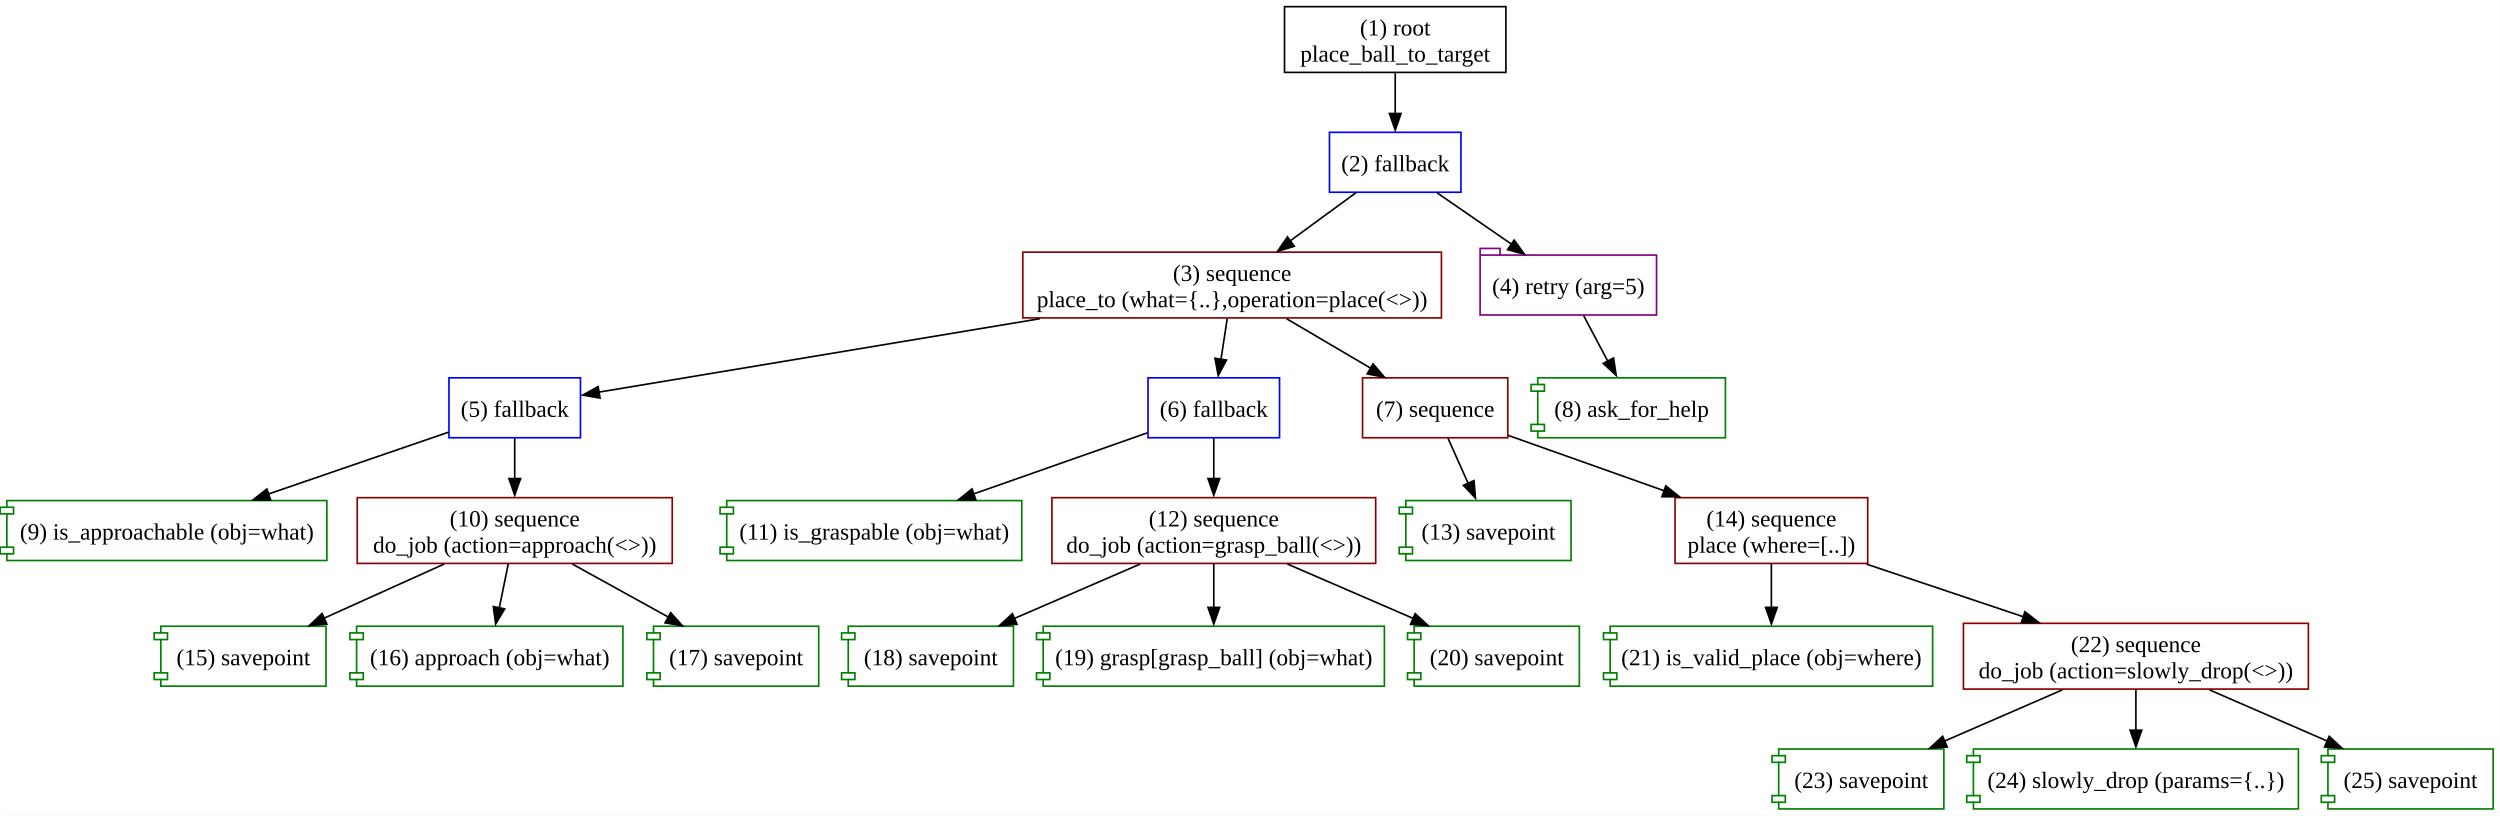
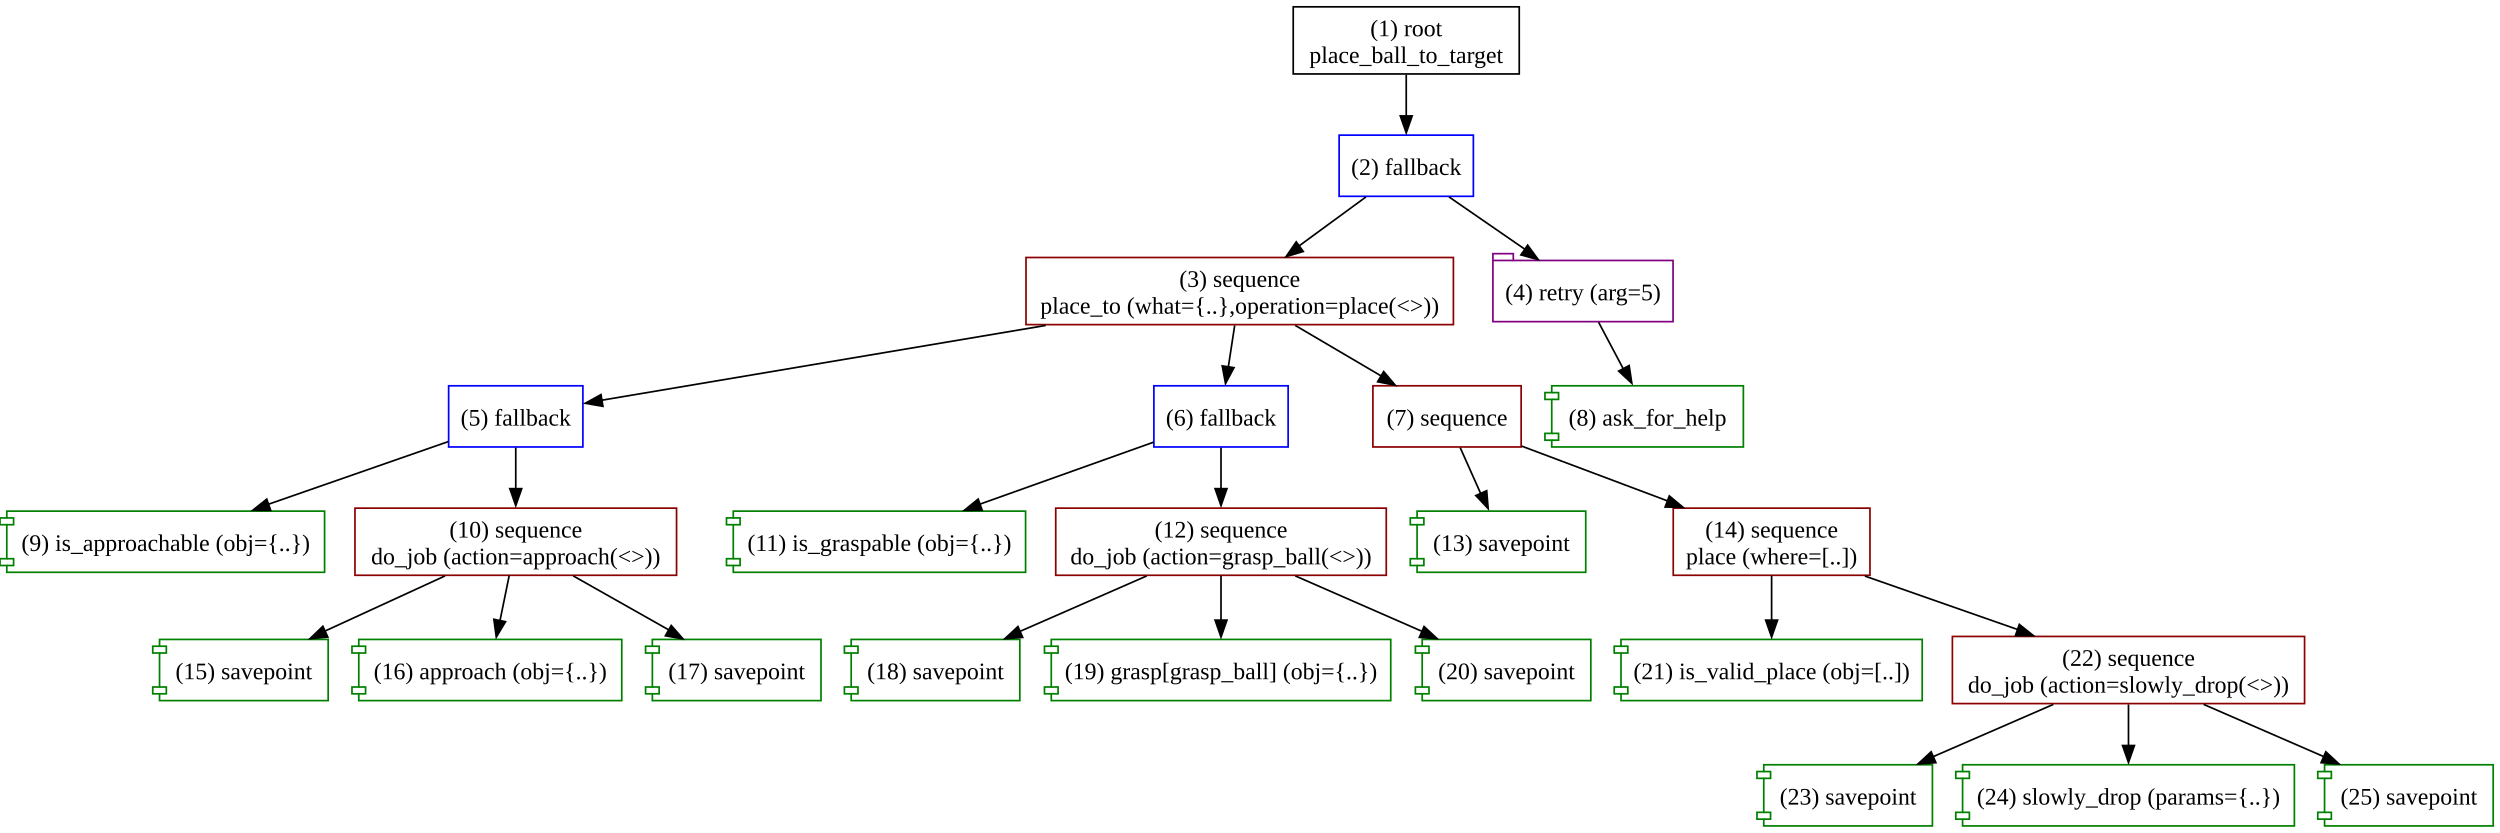
- <svg xmlns="http://www.w3.org/2000/svg" width="1502pt" height="490pt" viewBox="0.00 0.00 1501.75 490.00">
+ <svg xmlns="http://www.w3.org/2000/svg" width="1471pt" height="490pt" viewBox="0.00 0.00 1471.12 490.00">
  <g id="graph0" class="graph" transform="scale(1 1) rotate(0) translate(4 486)">
-     <polygon fill="white" stroke="none" points="-4,4 -4,-486 1497.75,-486 1497.75,4 -4,4" />
+     <polygon fill="white" stroke="none" points="-4,4 -4,-486 1467.12,-486 1467.12,4 -4,4" />
    <g id="node1" class="node">
-       <polygon fill="none" stroke="black" points="900.62,-482 767.62,-482 767.62,-442.5 900.62,-442.5 900.62,-482" />
-       <text text-anchor="middle" x="834.12" y="-464.7" font-family="Times New Roman,serif" font-size="14.00">(1) root</text>
-       <text text-anchor="middle" x="834.12" y="-448.95" font-family="Times New Roman,serif" font-size="14.00">place_ball_to_target </text>
+       <polygon fill="none" stroke="black" points="890,-482 757,-482 757,-442.5 890,-442.5 890,-482" />
+       <text text-anchor="middle" x="823.5" y="-464.7" font-family="Times New Roman,serif" font-size="14.00">(1) root</text>
+       <text text-anchor="middle" x="823.5" y="-448.95" font-family="Times New Roman,serif" font-size="14.00">place_ball_to_target </text>
    </g>
    <g id="node2" class="node">
-       <polygon fill="none" stroke="blue" points="873.62,-406.5 794.62,-406.5 794.62,-370.5 873.62,-370.5 873.62,-406.5" />
-       <text text-anchor="middle" x="834.12" y="-383.07" font-family="Times New Roman,serif" font-size="14.00">(2) fallback</text>
+       <polygon fill="none" stroke="blue" points="863,-406.5 784,-406.5 784,-370.5 863,-370.5 863,-406.5" />
+       <text text-anchor="middle" x="823.5" y="-383.07" font-family="Times New Roman,serif" font-size="14.00">(2) fallback</text>
    </g>
    <g id="edge1" class="edge">
-       <path fill="none" stroke="black" d="M834.12,-442.02C834.12,-434.57 834.12,-425.9 834.12,-417.76" />
-       <polygon fill="black" stroke="black" points="837.63,-417.82 834.12,-407.82 830.63,-417.82 837.63,-417.82" />
+       <path fill="none" stroke="black" d="M823.5,-442.02C823.5,-434.57 823.5,-425.9 823.5,-417.76" />
+       <polygon fill="black" stroke="black" points="827,-417.82 823.5,-407.82 820,-417.82 827,-417.82" />
    </g>
    <g id="node3" class="node">
-       <polygon fill="none" stroke="darkred" points="861.88,-334.5 610.38,-334.5 610.38,-295 861.88,-295 861.88,-334.5" />
-       <text text-anchor="middle" x="736.12" y="-317.2" font-family="Times New Roman,serif" font-size="14.00">(3) sequence</text>
-       <text text-anchor="middle" x="736.12" y="-301.45" font-family="Times New Roman,serif" font-size="14.00">place_to (what={..},operation=place(&lt;&gt;))</text>
+       <polygon fill="none" stroke="darkred" points="851.25,-334.5 599.75,-334.5 599.75,-295 851.25,-295 851.25,-334.5" />
+       <text text-anchor="middle" x="725.5" y="-317.2" font-family="Times New Roman,serif" font-size="14.00">(3) sequence</text>
+       <text text-anchor="middle" x="725.5" y="-301.45" font-family="Times New Roman,serif" font-size="14.00">place_to (what={..},operation=place(&lt;&gt;))</text>
    </g>
    <g id="edge2" class="edge">
-       <path fill="none" stroke="black" d="M810.4,-370.13C798.62,-361.5 784.15,-350.91 771.12,-341.37" />
-       <polygon fill="black" stroke="black" points="773.52,-338.06 763.39,-334.98 769.39,-343.71 773.52,-338.06" />
+       <path fill="none" stroke="black" d="M799.78,-370.13C787.99,-361.5 773.53,-350.91 760.5,-341.37" />
+       <polygon fill="black" stroke="black" points="762.9,-338.06 752.76,-334.98 758.76,-343.71 762.9,-338.06" />
    </g>
    <g id="node4" class="node">
-       <polygon fill="none" stroke="purple" points="991.12,-332.75 897.12,-332.75 897.12,-336.75 885.12,-336.75 885.12,-296.75 991.12,-296.75 991.12,-332.75" />
-       <polyline fill="none" stroke="purple" points="885.12,-332.75 897.12,-332.75" />
-       <text text-anchor="middle" x="938.12" y="-309.32" font-family="Times New Roman,serif" font-size="14.00">(4) retry (arg=5)</text>
+       <polygon fill="none" stroke="purple" points="980.5,-332.75 886.5,-332.75 886.5,-336.75 874.5,-336.75 874.5,-296.75 980.5,-296.75 980.5,-332.75" />
+       <polyline fill="none" stroke="purple" points="874.5,-332.75 886.5,-332.75" />
+       <text text-anchor="middle" x="927.5" y="-309.32" font-family="Times New Roman,serif" font-size="14.00">(4) retry (arg=5)</text>
    </g>
    <g id="edge3" class="edge">
-       <path fill="none" stroke="black" d="M859.3,-370.13C872.74,-360.86 889.48,-349.31 904.06,-339.25" />
-       <polygon fill="black" stroke="black" points="905.58,-341.77 911.82,-333.21 901.6,-336.01 905.58,-341.77" />
+       <path fill="none" stroke="black" d="M848.68,-370.13C862.12,-360.86 878.85,-349.31 893.44,-339.25" />
+       <polygon fill="black" stroke="black" points="894.95,-341.77 901.2,-333.21 890.98,-336.01 894.95,-341.77" />
    </g>
    <g id="node5" class="node">
-       <polygon fill="none" stroke="blue" points="344.62,-259 265.62,-259 265.62,-223 344.62,-223 344.62,-259" />
-       <text text-anchor="middle" x="305.12" y="-235.57" font-family="Times New Roman,serif" font-size="14.00">(5) fallback</text>
+       <polygon fill="none" stroke="blue" points="339,-259 260,-259 260,-223 339,-223 339,-259" />
+       <text text-anchor="middle" x="299.5" y="-235.57" font-family="Times New Roman,serif" font-size="14.00">(5) fallback</text>
    </g>
    <g id="edge4" class="edge">
-       <path fill="none" stroke="black" d="M620.62,-294.52C534.24,-280.14 420.3,-261.17 355.65,-250.41" />
-       <polygon fill="black" stroke="black" points="356.38,-246.82 345.94,-248.63 355.23,-253.72 356.38,-246.82" />
+       <path fill="none" stroke="black" d="M611.34,-294.52C526.19,-280.18 413.95,-261.28 349.96,-250.5" />
+       <polygon fill="black" stroke="black" points="350.8,-246.92 340.36,-248.71 349.64,-253.83 350.8,-246.92" />
    </g>
    <g id="node6" class="node">
-       <polygon fill="none" stroke="blue" points="764.62,-259 685.62,-259 685.62,-223 764.62,-223 764.62,-259" />
-       <text text-anchor="middle" x="725.12" y="-235.57" font-family="Times New Roman,serif" font-size="14.00">(6) fallback</text>
+       <polygon fill="none" stroke="blue" points="754,-259 675,-259 675,-223 754,-223 754,-259" />
+       <text text-anchor="middle" x="714.5" y="-235.57" font-family="Times New Roman,serif" font-size="14.00">(6) fallback</text>
    </g>
    <g id="edge5" class="edge">
-       <path fill="none" stroke="black" d="M733.18,-294.52C732.02,-286.99 730.67,-278.2 729.42,-269.98" />
-       <polygon fill="black" stroke="black" points="732.75,-269.67 727.78,-260.32 725.84,-270.73 732.75,-269.67" />
+       <path fill="none" stroke="black" d="M722.55,-294.52C721.4,-286.99 720.05,-278.2 718.79,-269.98" />
+       <polygon fill="black" stroke="black" points="722.13,-269.67 717.15,-260.32 715.21,-270.73 722.13,-269.67" />
    </g>
    <g id="node7" class="node">
-       <polygon fill="none" stroke="darkred" points="901.75,-259 814.5,-259 814.5,-223 901.75,-223 901.75,-259" />
-       <text text-anchor="middle" x="858.12" y="-235.57" font-family="Times New Roman,serif" font-size="14.00">(7) sequence</text>
+       <polygon fill="none" stroke="darkred" points="891.12,-259 803.88,-259 803.88,-223 891.12,-223 891.12,-259" />
+       <text text-anchor="middle" x="847.5" y="-235.57" font-family="Times New Roman,serif" font-size="14.00">(7) sequence</text>
    </g>
    <g id="edge6" class="edge">
-       <path fill="none" stroke="black" d="M768.82,-294.52C784.4,-285.36 803.14,-274.34 819.42,-264.76" />
-       <polygon fill="black" stroke="black" points="820.83,-267.4 827.68,-259.32 817.29,-261.37 820.83,-267.4" />
+       <path fill="none" stroke="black" d="M758.19,-294.52C773.77,-285.36 792.51,-274.34 808.79,-264.76" />
+       <polygon fill="black" stroke="black" points="810.21,-267.4 817.05,-259.32 806.66,-261.37 810.21,-267.4" />
    </g>
    <g id="node8" class="node">
-       <polygon fill="none" stroke="green" points="1032.5,-259 919.75,-259 919.75,-255 915.75,-255 915.75,-251 919.75,-251 919.75,-231 915.75,-231 915.75,-227 919.75,-227 919.75,-223 1032.5,-223 1032.5,-259" />
-       <polyline fill="none" stroke="green" points="919.75,-255 923.75,-255 923.75,-251 919.75,-251" />
-       <polyline fill="none" stroke="green" points="919.75,-231 923.75,-231 923.75,-227 919.75,-227" />
-       <text text-anchor="middle" x="976.12" y="-235.57" font-family="Times New Roman,serif" font-size="14.00">(8) ask_for_help </text>
+       <polygon fill="none" stroke="green" points="1021.88,-259 909.12,-259 909.12,-255 905.12,-255 905.12,-251 909.12,-251 909.12,-231 905.12,-231 905.12,-227 909.12,-227 909.12,-223 1021.88,-223 1021.88,-259" />
+       <polyline fill="none" stroke="green" points="909.12,-255 913.12,-255 913.12,-251 909.12,-251" />
+       <polyline fill="none" stroke="green" points="909.12,-231 913.12,-231 913.12,-227 909.12,-227" />
+       <text text-anchor="middle" x="965.5" y="-235.57" font-family="Times New Roman,serif" font-size="14.00">(8) ask_for_help </text>
    </g>
    <g id="edge7" class="edge">
-       <path fill="none" stroke="black" d="M947.32,-296.38C951.68,-288.16 956.98,-278.15 961.84,-268.97" />
-       <polygon fill="black" stroke="black" points="965.29,-270.93 966.88,-260.46 959.11,-267.66 965.29,-270.93" />
+       <path fill="none" stroke="black" d="M936.7,-296.38C941.05,-288.16 946.36,-278.15 951.22,-268.97" />
+       <polygon fill="black" stroke="black" points="954.67,-270.93 956.25,-260.46 948.48,-267.66 954.67,-270.93" />
    </g>
    <g id="node9" class="node">
-       <polygon fill="none" stroke="green" points="192.25,-185.25 0,-185.25 0,-181.25 -4,-181.25 -4,-177.25 0,-177.25 0,-157.25 -4,-157.25 -4,-153.25 0,-153.25 0,-149.25 192.25,-149.25 192.25,-185.25" />
+       <polygon fill="none" stroke="green" points="187,-185.25 0,-185.25 0,-181.25 -4,-181.25 -4,-177.25 0,-177.25 0,-157.25 -4,-157.25 -4,-153.25 0,-153.25 0,-149.25 187,-149.25 187,-185.25" />
      <polyline fill="none" stroke="green" points="0,-181.25 4,-181.25 4,-177.25 0,-177.25" />
      <polyline fill="none" stroke="green" points="0,-157.25 4,-157.25 4,-153.25 0,-153.25" />
-       <text text-anchor="middle" x="96.12" y="-161.82" font-family="Times New Roman,serif" font-size="14.00">(9) is_approachable (obj=what)</text>
+       <text text-anchor="middle" x="93.5" y="-161.82" font-family="Times New Roman,serif" font-size="14.00">(9) is_approachable (obj={..})</text>
    </g>
    <g id="edge8" class="edge">
-       <path fill="none" stroke="black" d="M265.32,-226.34C234.71,-215.83 191.88,-201.12 156.97,-189.14" />
-       <polygon fill="black" stroke="black" points="158.48,-185.61 147.89,-185.68 156.21,-192.23 158.48,-185.61" />
+       <path fill="none" stroke="black" d="M259.78,-226.17C229.8,-215.72 188.13,-201.21 154.01,-189.32" />
+       <polygon fill="black" stroke="black" points="155.27,-185.71 144.68,-185.73 152.97,-192.32 155.27,-185.71" />
    </g>
    <g id="node10" class="node">
-       <polygon fill="none" stroke="darkred" points="399.75,-187 210.5,-187 210.5,-147.5 399.75,-147.5 399.75,-187" />
-       <text text-anchor="middle" x="305.12" y="-169.7" font-family="Times New Roman,serif" font-size="14.00">(10) sequence</text>
-       <text text-anchor="middle" x="305.12" y="-153.95" font-family="Times New Roman,serif" font-size="14.00">do_job (action=approach(&lt;&gt;))</text>
+       <polygon fill="none" stroke="darkred" points="394.12,-187 204.88,-187 204.88,-147.5 394.12,-147.5 394.12,-187" />
+       <text text-anchor="middle" x="299.5" y="-169.7" font-family="Times New Roman,serif" font-size="14.00">(10) sequence</text>
+       <text text-anchor="middle" x="299.5" y="-153.95" font-family="Times New Roman,serif" font-size="14.00">do_job (action=approach(&lt;&gt;))</text>
    </g>
    <g id="edge9" class="edge">
-       <path fill="none" stroke="black" d="M305.12,-222.63C305.12,-215.33 305.12,-206.62 305.12,-198.34" />
-       <polygon fill="black" stroke="black" points="308.63,-198.48 305.12,-188.48 301.63,-198.48 308.63,-198.48" />
+       <path fill="none" stroke="black" d="M299.5,-222.63C299.5,-215.33 299.5,-206.62 299.5,-198.34" />
+       <polygon fill="black" stroke="black" points="303,-198.48 299.5,-188.48 296,-198.48 303,-198.48" />
    </g>
    <g id="node11" class="node">
-       <polygon fill="none" stroke="green" points="609.75,-185.25 432.5,-185.25 432.5,-181.25 428.5,-181.25 428.5,-177.25 432.5,-177.25 432.5,-157.25 428.5,-157.25 428.5,-153.25 432.5,-153.25 432.5,-149.25 609.75,-149.25 609.75,-185.25" />
-       <polyline fill="none" stroke="green" points="432.5,-181.25 436.5,-181.25 436.5,-177.25 432.5,-177.25" />
-       <polyline fill="none" stroke="green" points="432.5,-157.25 436.5,-157.25 436.5,-153.25 432.5,-153.25" />
-       <text text-anchor="middle" x="521.12" y="-161.82" font-family="Times New Roman,serif" font-size="14.00">(11) is_graspable (obj=what)</text>
+       <polygon fill="none" stroke="green" points="599.5,-185.25 427.5,-185.25 427.5,-181.25 423.5,-181.25 423.5,-177.25 427.5,-177.25 427.5,-157.25 423.5,-157.25 423.5,-153.25 427.5,-153.25 427.5,-149.25 599.5,-149.25 599.5,-185.25" />
+       <polyline fill="none" stroke="green" points="427.5,-181.25 431.5,-181.25 431.5,-177.25 427.5,-177.25" />
+       <polyline fill="none" stroke="green" points="427.5,-157.25 431.5,-157.25 431.5,-153.25 427.5,-153.25" />
+       <text text-anchor="middle" x="513.5" y="-161.82" font-family="Times New Roman,serif" font-size="14.00">(11) is_graspable (obj={..})</text>
    </g>
    <g id="edge10" class="edge">
-       <path fill="none" stroke="black" d="M685.31,-226C655.57,-215.54 614.43,-201.07 580.77,-189.23" />
-       <polygon fill="black" stroke="black" points="582.18,-185.66 571.58,-185.65 579.86,-192.27 582.18,-185.66" />
+       <path fill="none" stroke="black" d="M674.79,-225.82C645.55,-215.39 605.32,-201.02 572.35,-189.26" />
+       <polygon fill="black" stroke="black" points="573.96,-185.76 563.37,-185.69 571.61,-192.35 573.96,-185.76" />
    </g>
    <g id="node12" class="node">
-       <polygon fill="none" stroke="darkred" points="822.38,-187 627.88,-187 627.88,-147.5 822.38,-147.5 822.38,-187" />
-       <text text-anchor="middle" x="725.12" y="-169.7" font-family="Times New Roman,serif" font-size="14.00">(12) sequence</text>
-       <text text-anchor="middle" x="725.12" y="-153.95" font-family="Times New Roman,serif" font-size="14.00">do_job (action=grasp_ball(&lt;&gt;))</text>
+       <polygon fill="none" stroke="darkred" points="811.75,-187 617.25,-187 617.25,-147.5 811.75,-147.5 811.75,-187" />
+       <text text-anchor="middle" x="714.5" y="-169.7" font-family="Times New Roman,serif" font-size="14.00">(12) sequence</text>
+       <text text-anchor="middle" x="714.5" y="-153.95" font-family="Times New Roman,serif" font-size="14.00">do_job (action=grasp_ball(&lt;&gt;))</text>
    </g>
    <g id="edge11" class="edge">
-       <path fill="none" stroke="black" d="M725.12,-222.63C725.12,-215.33 725.12,-206.62 725.12,-198.34" />
-       <polygon fill="black" stroke="black" points="728.63,-198.48 725.12,-188.48 721.63,-198.48 728.63,-198.48" />
+       <path fill="none" stroke="black" d="M714.5,-222.63C714.5,-215.33 714.5,-206.62 714.5,-198.34" />
+       <polygon fill="black" stroke="black" points="718,-198.48 714.5,-188.48 711,-198.48 718,-198.48" />
    </g>
    <g id="node13" class="node">
-       <polygon fill="none" stroke="green" points="939.75,-185.25 840.5,-185.25 840.5,-181.25 836.5,-181.25 836.5,-177.25 840.5,-177.25 840.5,-157.25 836.5,-157.25 836.5,-153.25 840.5,-153.25 840.5,-149.25 939.75,-149.25 939.75,-185.25" />
-       <polyline fill="none" stroke="green" points="840.5,-181.25 844.5,-181.25 844.5,-177.25 840.5,-177.25" />
-       <polyline fill="none" stroke="green" points="840.5,-157.25 844.5,-157.25 844.5,-153.25 840.5,-153.25" />
-       <text text-anchor="middle" x="890.12" y="-161.82" font-family="Times New Roman,serif" font-size="14.00">(13) savepoint </text>
+       <polygon fill="none" stroke="green" points="929.12,-185.25 829.88,-185.25 829.88,-181.25 825.88,-181.25 825.88,-177.25 829.88,-177.25 829.88,-157.25 825.88,-157.25 825.88,-153.25 829.88,-153.25 829.88,-149.25 929.12,-149.25 929.12,-185.25" />
+       <polyline fill="none" stroke="green" points="829.88,-181.25 833.88,-181.25 833.88,-177.25 829.88,-177.25" />
+       <polyline fill="none" stroke="green" points="829.88,-157.25 833.88,-157.25 833.88,-153.25 829.88,-153.25" />
+       <text text-anchor="middle" x="879.5" y="-161.82" font-family="Times New Roman,serif" font-size="14.00">(13) savepoint </text>
    </g>
    <g id="edge12" class="edge">
-       <path fill="none" stroke="black" d="M865.87,-222.63C869.5,-214.5 873.91,-204.61 877.97,-195.51" />
-       <polygon fill="black" stroke="black" points="881.46,-197.27 882.34,-186.71 875.07,-194.41 881.46,-197.27" />
+       <path fill="none" stroke="black" d="M855.25,-222.63C858.87,-214.5 863.28,-204.61 867.34,-195.51" />
+       <polygon fill="black" stroke="black" points="870.84,-197.27 871.71,-186.71 864.44,-194.41 870.84,-197.27" />
    </g>
    <g id="node14" class="node">
-       <polygon fill="none" stroke="darkred" points="1118,-187 1002.25,-187 1002.25,-147.5 1118,-147.5 1118,-187" />
-       <text text-anchor="middle" x="1060.12" y="-169.7" font-family="Times New Roman,serif" font-size="14.00">(14) sequence</text>
-       <text text-anchor="middle" x="1060.12" y="-153.95" font-family="Times New Roman,serif" font-size="14.00">place (where=[..])</text>
+       <polygon fill="none" stroke="darkred" points="1096.38,-187 980.62,-187 980.62,-147.5 1096.38,-147.5 1096.38,-187" />
+       <text text-anchor="middle" x="1038.5" y="-169.7" font-family="Times New Roman,serif" font-size="14.00">(14) sequence</text>
+       <text text-anchor="middle" x="1038.5" y="-153.95" font-family="Times New Roman,serif" font-size="14.00">place (where=[..])</text>
    </g>
    <g id="edge13" class="edge">
-       <path fill="none" stroke="black" d="M901.96,-224.43C929.37,-214.69 965.17,-201.98 995.78,-191.11" />
-       <polygon fill="black" stroke="black" points="996.68,-194.14 1004.94,-187.5 994.34,-187.55 996.68,-194.14" />
+       <path fill="none" stroke="black" d="M891.32,-223.54C916.82,-213.96 949.36,-201.73 977.36,-191.22" />
+       <polygon fill="black" stroke="black" points="978.31,-194.22 986.44,-187.43 975.85,-187.67 978.31,-194.22" />
    </g>
    <g id="node15" class="node">
-       <polygon fill="none" stroke="green" points="191.75,-109.75 92.5,-109.75 92.5,-105.75 88.5,-105.75 88.5,-101.75 92.5,-101.75 92.5,-81.75 88.5,-81.75 88.5,-77.75 92.5,-77.75 92.5,-73.75 191.75,-73.75 191.75,-109.75" />
-       <polyline fill="none" stroke="green" points="92.5,-105.75 96.5,-105.75 96.5,-101.75 92.5,-101.75" />
-       <polyline fill="none" stroke="green" points="92.5,-81.75 96.5,-81.75 96.5,-77.75 92.5,-77.75" />
-       <text text-anchor="middle" x="142.12" y="-86.33" font-family="Times New Roman,serif" font-size="14.00">(15) savepoint </text>
+       <polygon fill="none" stroke="green" points="189.12,-109.75 89.88,-109.75 89.88,-105.75 85.88,-105.75 85.88,-101.75 89.88,-101.75 89.88,-81.75 85.88,-81.75 85.88,-77.75 89.88,-77.75 89.88,-73.75 189.12,-73.75 189.12,-109.75" />
+       <polyline fill="none" stroke="green" points="89.88,-105.75 93.88,-105.75 93.88,-101.75 89.88,-101.75" />
+       <polyline fill="none" stroke="green" points="89.88,-81.75 93.88,-81.75 93.88,-77.75 89.88,-77.75" />
+       <text text-anchor="middle" x="139.5" y="-86.33" font-family="Times New Roman,serif" font-size="14.00">(15) savepoint </text>
    </g>
    <g id="edge14" class="edge">
-       <path fill="none" stroke="black" d="M262.72,-147.13C240.62,-137.16 213.49,-124.93 190.56,-114.59" />
-       <polygon fill="black" stroke="black" points="192.24,-111.06 181.69,-110.14 189.37,-117.44 192.24,-111.06" />
+       <path fill="none" stroke="black" d="M257.88,-147.13C236.28,-137.21 209.79,-125.04 187.35,-114.73" />
+       <polygon fill="black" stroke="black" points="188.9,-111.13 178.35,-110.14 185.98,-117.49 188.9,-111.13" />
    </g>
    <g id="node16" class="node">
-       <polygon fill="none" stroke="green" points="370.12,-109.75 210.12,-109.75 210.12,-105.75 206.12,-105.75 206.12,-101.75 210.12,-101.75 210.12,-81.75 206.12,-81.75 206.12,-77.75 210.12,-77.75 210.12,-73.75 370.12,-73.75 370.12,-109.75" />
-       <polyline fill="none" stroke="green" points="210.12,-105.75 214.12,-105.75 214.12,-101.75 210.12,-101.75" />
-       <polyline fill="none" stroke="green" points="210.12,-81.75 214.12,-81.75 214.12,-77.75 210.12,-77.75" />
-       <text text-anchor="middle" x="290.12" y="-86.33" font-family="Times New Roman,serif" font-size="14.00">(16) approach (obj=what)</text>
+       <polygon fill="none" stroke="green" points="361.88,-109.75 207.12,-109.75 207.12,-105.75 203.12,-105.75 203.12,-101.75 207.12,-101.75 207.12,-81.75 203.12,-81.75 203.12,-77.75 207.12,-77.75 207.12,-73.75 361.88,-73.75 361.88,-109.75" />
+       <polyline fill="none" stroke="green" points="207.12,-105.75 211.12,-105.75 211.12,-101.75 207.12,-101.75" />
+       <polyline fill="none" stroke="green" points="207.12,-81.75 211.12,-81.75 211.12,-77.75 207.12,-77.75" />
+       <text text-anchor="middle" x="284.5" y="-86.33" font-family="Times New Roman,serif" font-size="14.00">(16) approach (obj={..})</text>
    </g>
    <g id="edge15" class="edge">
-       <path fill="none" stroke="black" d="M301.26,-147.32C299.61,-139.25 297.66,-129.66 295.85,-120.79" />
-       <polygon fill="black" stroke="black" points="299.1,-120.2 293.67,-111.1 292.24,-121.6 299.1,-120.2" />
+       <path fill="none" stroke="black" d="M295.64,-147.32C293.99,-139.25 292.03,-129.66 290.22,-120.79" />
+       <polygon fill="black" stroke="black" points="293.47,-120.2 288.04,-111.1 286.61,-121.6 293.47,-120.2" />
    </g>
    <g id="node17" class="node">
-       <polygon fill="none" stroke="green" points="487.75,-109.75 388.5,-109.75 388.5,-105.75 384.5,-105.75 384.5,-101.75 388.5,-101.75 388.5,-81.75 384.5,-81.75 384.5,-77.75 388.5,-77.75 388.5,-73.75 487.75,-73.75 487.75,-109.75" />
-       <polyline fill="none" stroke="green" points="388.5,-105.75 392.5,-105.75 392.5,-101.75 388.5,-101.75" />
-       <polyline fill="none" stroke="green" points="388.5,-81.75 392.5,-81.75 392.5,-77.75 388.5,-77.75" />
-       <text text-anchor="middle" x="438.12" y="-86.33" font-family="Times New Roman,serif" font-size="14.00">(17) savepoint </text>
+       <polygon fill="none" stroke="green" points="479.12,-109.75 379.88,-109.75 379.88,-105.75 375.88,-105.75 375.88,-101.75 379.88,-101.75 379.88,-81.75 375.88,-81.75 375.88,-77.75 379.88,-77.75 379.88,-73.75 479.12,-73.75 479.12,-109.75" />
+       <polyline fill="none" stroke="green" points="379.88,-105.75 383.88,-105.75 383.88,-101.75 379.88,-101.75" />
+       <polyline fill="none" stroke="green" points="379.88,-81.75 383.88,-81.75 383.88,-77.75 379.88,-77.75" />
+       <text text-anchor="middle" x="429.5" y="-86.33" font-family="Times New Roman,serif" font-size="14.00">(17) savepoint </text>
    </g>
    <g id="edge16" class="edge">
-       <path fill="none" stroke="black" d="M339.72,-147.13C357.34,-137.4 378.87,-125.5 397.29,-115.32" />
-       <polygon fill="black" stroke="black" points="398.82,-117.92 405.88,-110.02 395.44,-111.79 398.82,-117.92" />
+       <path fill="none" stroke="black" d="M333.32,-147.13C350.61,-137.35 371.77,-125.39 389.84,-115.18" />
+       <polygon fill="black" stroke="black" points="390.98,-117.98 397.96,-110.02 387.54,-111.89 390.98,-117.98" />
    </g>
    <g id="node18" class="node">
-       <polygon fill="none" stroke="green" points="604.75,-109.75 505.5,-109.75 505.5,-105.75 501.5,-105.75 501.5,-101.75 505.5,-101.75 505.5,-81.75 501.5,-81.75 501.5,-77.75 505.5,-77.75 505.5,-73.75 604.75,-73.75 604.75,-109.75" />
-       <polyline fill="none" stroke="green" points="505.5,-105.75 509.5,-105.75 509.5,-101.75 505.5,-101.75" />
-       <polyline fill="none" stroke="green" points="505.5,-81.75 509.5,-81.75 509.5,-77.75 505.5,-77.75" />
-       <text text-anchor="middle" x="555.12" y="-86.33" font-family="Times New Roman,serif" font-size="14.00">(18) savepoint </text>
+       <polygon fill="none" stroke="green" points="596.12,-109.75 496.88,-109.75 496.88,-105.75 492.88,-105.75 492.88,-101.75 496.88,-101.75 496.88,-81.75 492.88,-81.75 492.88,-77.75 496.88,-77.75 496.88,-73.75 596.12,-73.75 596.12,-109.75" />
+       <polyline fill="none" stroke="green" points="496.88,-105.75 500.88,-105.75 500.88,-101.75 496.88,-101.75" />
+       <polyline fill="none" stroke="green" points="496.88,-81.75 500.88,-81.75 500.88,-77.75 496.88,-77.75" />
+       <text text-anchor="middle" x="546.5" y="-86.33" font-family="Times New Roman,serif" font-size="14.00">(18) savepoint </text>
    </g>
    <g id="edge17" class="edge">
-       <path fill="none" stroke="black" d="M680.9,-147.13C657.75,-137.12 629.3,-124.82 605.32,-114.45" />
-       <polygon fill="black" stroke="black" points="606.91,-110.89 596.34,-110.14 604.13,-117.32 606.91,-110.89" />
+       <path fill="none" stroke="black" d="M670.8,-147.13C647.91,-137.12 619.8,-124.82 596.1,-114.45" />
+       <polygon fill="black" stroke="black" points="597.81,-110.94 587.25,-110.14 595.01,-117.35 597.81,-110.94" />
    </g>
    <g id="node19" class="node">
-       <polygon fill="none" stroke="green" points="827.62,-109.75 622.62,-109.75 622.62,-105.75 618.62,-105.75 618.62,-101.75 622.62,-101.75 622.62,-81.75 618.62,-81.75 618.62,-77.75 622.62,-77.75 622.62,-73.75 827.62,-73.75 827.62,-109.75" />
-       <polyline fill="none" stroke="green" points="622.62,-105.75 626.62,-105.75 626.62,-101.75 622.62,-101.75" />
-       <polyline fill="none" stroke="green" points="622.62,-81.75 626.62,-81.75 626.62,-77.75 622.62,-77.75" />
-       <text text-anchor="middle" x="725.12" y="-86.33" font-family="Times New Roman,serif" font-size="14.00">(19) grasp[grasp_ball] (obj=what)</text>
+       <polygon fill="none" stroke="green" points="814.38,-109.75 614.62,-109.75 614.62,-105.75 610.62,-105.75 610.62,-101.75 614.62,-101.75 614.62,-81.75 610.62,-81.75 610.62,-77.75 614.62,-77.75 614.62,-73.75 814.38,-73.75 814.38,-109.75" />
+       <polyline fill="none" stroke="green" points="614.62,-105.75 618.62,-105.75 618.62,-101.75 614.62,-101.75" />
+       <polyline fill="none" stroke="green" points="614.62,-81.75 618.62,-81.75 618.62,-77.75 614.62,-77.75" />
+       <text text-anchor="middle" x="714.5" y="-86.33" font-family="Times New Roman,serif" font-size="14.00">(19) grasp[grasp_ball] (obj={..})</text>
    </g>
    <g id="edge18" class="edge">
-       <path fill="none" stroke="black" d="M725.12,-147.32C725.12,-139.34 725.12,-129.87 725.12,-121.08" />
-       <polygon fill="black" stroke="black" points="728.63,-121.1 725.12,-111.1 721.63,-121.1 728.63,-121.1" />
+       <path fill="none" stroke="black" d="M714.5,-147.32C714.5,-139.34 714.5,-129.87 714.5,-121.08" />
+       <polygon fill="black" stroke="black" points="718,-121.1 714.5,-111.1 711,-121.1 718,-121.1" />
    </g>
    <g id="node20" class="node">
-       <polygon fill="none" stroke="green" points="944.75,-109.75 845.5,-109.75 845.5,-105.75 841.5,-105.75 841.5,-101.75 845.5,-101.75 845.5,-81.75 841.5,-81.75 841.5,-77.75 845.5,-77.75 845.5,-73.75 944.75,-73.75 944.75,-109.75" />
-       <polyline fill="none" stroke="green" points="845.5,-105.75 849.5,-105.75 849.5,-101.75 845.5,-101.75" />
-       <polyline fill="none" stroke="green" points="845.5,-81.75 849.5,-81.75 849.5,-77.75 845.5,-77.75" />
-       <text text-anchor="middle" x="895.12" y="-86.33" font-family="Times New Roman,serif" font-size="14.00">(20) savepoint </text>
+       <polygon fill="none" stroke="green" points="932.12,-109.75 832.88,-109.75 832.88,-105.75 828.88,-105.75 828.88,-101.75 832.88,-101.75 832.88,-81.75 828.88,-81.75 828.88,-77.75 832.88,-77.75 832.88,-73.75 932.12,-73.75 932.12,-109.75" />
+       <polyline fill="none" stroke="green" points="832.88,-105.75 836.88,-105.75 836.88,-101.75 832.88,-101.75" />
+       <polyline fill="none" stroke="green" points="832.88,-81.75 836.88,-81.75 836.88,-77.75 832.88,-77.75" />
+       <text text-anchor="middle" x="882.5" y="-86.33" font-family="Times New Roman,serif" font-size="14.00">(20) savepoint </text>
    </g>
    <g id="edge19" class="edge">
-       <path fill="none" stroke="black" d="M769.35,-147.13C792.5,-137.12 820.95,-124.82 844.93,-114.45" />
-       <polygon fill="black" stroke="black" points="846.12,-117.32 853.91,-110.14 843.34,-110.89 846.12,-117.32" />
+       <path fill="none" stroke="black" d="M758.2,-147.13C781.09,-137.12 809.2,-124.82 832.9,-114.45" />
+       <polygon fill="black" stroke="black" points="833.99,-117.35 841.75,-110.14 831.19,-110.94 833.99,-117.35" />
    </g>
    <g id="node21" class="node">
-       <polygon fill="none" stroke="green" points="1157,-109.75 963.25,-109.75 963.25,-105.75 959.25,-105.75 959.25,-101.75 963.25,-101.75 963.25,-81.75 959.25,-81.75 959.25,-77.75 963.25,-77.75 963.25,-73.75 1157,-73.75 1157,-109.75" />
-       <polyline fill="none" stroke="green" points="963.25,-105.75 967.25,-105.75 967.25,-101.75 963.25,-101.75" />
-       <polyline fill="none" stroke="green" points="963.25,-81.75 967.25,-81.75 967.25,-77.75 963.25,-77.75" />
-       <text text-anchor="middle" x="1060.12" y="-86.33" font-family="Times New Roman,serif" font-size="14.00">(21) is_valid_place (obj=where)</text>
+       <polygon fill="none" stroke="green" points="1127.12,-109.75 949.88,-109.75 949.88,-105.75 945.88,-105.75 945.88,-101.75 949.88,-101.75 949.88,-81.75 945.88,-81.75 945.88,-77.75 949.88,-77.75 949.88,-73.75 1127.12,-73.75 1127.12,-109.75" />
+       <polyline fill="none" stroke="green" points="949.88,-105.75 953.88,-105.75 953.88,-101.75 949.88,-101.75" />
+       <polyline fill="none" stroke="green" points="949.88,-81.75 953.88,-81.75 953.88,-77.75 949.88,-77.75" />
+       <text text-anchor="middle" x="1038.5" y="-86.33" font-family="Times New Roman,serif" font-size="14.00">(21) is_valid_place (obj=[..])</text>
    </g>
    <g id="edge20" class="edge">
-       <path fill="none" stroke="black" d="M1060.12,-147.32C1060.12,-139.34 1060.12,-129.87 1060.12,-121.08" />
-       <polygon fill="black" stroke="black" points="1063.63,-121.1 1060.12,-111.1 1056.63,-121.1 1063.63,-121.1" />
+       <path fill="none" stroke="black" d="M1038.5,-147.32C1038.5,-139.34 1038.5,-129.87 1038.5,-121.08" />
+       <polygon fill="black" stroke="black" points="1042,-121.1 1038.5,-111.1 1035,-121.1 1042,-121.1" />
    </g>
    <g id="node22" class="node">
-       <polygon fill="none" stroke="darkred" points="1382.75,-111.5 1175.5,-111.5 1175.5,-72 1382.75,-72 1382.75,-111.5" />
-       <text text-anchor="middle" x="1279.12" y="-94.2" font-family="Times New Roman,serif" font-size="14.00">(22) sequence</text>
-       <text text-anchor="middle" x="1279.12" y="-78.45" font-family="Times New Roman,serif" font-size="14.00">do_job (action=slowly_drop(&lt;&gt;))</text>
+       <polygon fill="none" stroke="darkred" points="1352.12,-111.5 1144.88,-111.5 1144.88,-72 1352.12,-72 1352.12,-111.5" />
+       <text text-anchor="middle" x="1248.5" y="-94.2" font-family="Times New Roman,serif" font-size="14.00">(22) sequence</text>
+       <text text-anchor="middle" x="1248.5" y="-78.45" font-family="Times New Roman,serif" font-size="14.00">do_job (action=slowly_drop(&lt;&gt;))</text>
    </g>
    <g id="edge21" class="edge">
-       <path fill="none" stroke="black" d="M1117.38,-147.03C1146.3,-137.33 1181.57,-125.49 1211.79,-115.35" />
-       <polygon fill="black" stroke="black" points="1212.46,-118.48 1220.83,-111.98 1210.23,-111.84 1212.46,-118.48" />
+       <path fill="none" stroke="black" d="M1093.4,-147.03C1120.89,-137.41 1154.37,-125.7 1183.17,-115.61" />
+       <polygon fill="black" stroke="black" points="1184.27,-118.59 1192.56,-111.98 1181.96,-111.98 1184.27,-118.59" />
    </g>
    <g id="node23" class="node">
-       <polygon fill="none" stroke="green" points="1163.75,-36 1064.5,-36 1064.5,-32 1060.5,-32 1060.5,-28 1064.5,-28 1064.5,-8 1060.5,-8 1060.5,-4 1064.5,-4 1064.5,0 1163.75,0 1163.75,-36" />
-       <polyline fill="none" stroke="green" points="1064.5,-32 1068.5,-32 1068.5,-28 1064.5,-28" />
-       <polyline fill="none" stroke="green" points="1064.5,-8 1068.5,-8 1068.5,-4 1064.5,-4" />
-       <text text-anchor="middle" x="1114.12" y="-12.57" font-family="Times New Roman,serif" font-size="14.00">(23) savepoint </text>
+       <polygon fill="none" stroke="green" points="1133.12,-36 1033.88,-36 1033.88,-32 1029.88,-32 1029.88,-28 1033.88,-28 1033.88,-8 1029.88,-8 1029.88,-4 1033.88,-4 1033.88,0 1133.12,0 1133.12,-36" />
+       <polyline fill="none" stroke="green" points="1033.88,-32 1037.88,-32 1037.88,-28 1033.88,-28" />
+       <polyline fill="none" stroke="green" points="1033.88,-8 1037.88,-8 1037.88,-4 1033.88,-4" />
+       <text text-anchor="middle" x="1083.5" y="-12.57" font-family="Times New Roman,serif" font-size="14.00">(23) savepoint </text>
    </g>
    <g id="edge22" class="edge">
-       <path fill="none" stroke="black" d="M1234.91,-71.52C1213.14,-62.06 1186.79,-50.6 1164.27,-40.81" />
-       <polygon fill="black" stroke="black" points="1165.79,-37.22 1155.23,-36.44 1163,-43.64 1165.79,-37.22" />
+       <path fill="none" stroke="black" d="M1204.28,-71.52C1182.51,-62.06 1156.17,-50.6 1133.65,-40.81" />
+       <polygon fill="black" stroke="black" points="1135.17,-37.22 1124.6,-36.44 1132.38,-43.64 1135.17,-37.22" />
    </g>
    <g id="node24" class="node">
-       <polygon fill="none" stroke="green" points="1376.75,-36 1181.5,-36 1181.5,-32 1177.5,-32 1177.5,-28 1181.5,-28 1181.5,-8 1177.5,-8 1177.5,-4 1181.5,-4 1181.5,0 1376.75,0 1376.75,-36" />
-       <polyline fill="none" stroke="green" points="1181.5,-32 1185.5,-32 1185.5,-28 1181.5,-28" />
-       <polyline fill="none" stroke="green" points="1181.5,-8 1185.5,-8 1185.5,-4 1181.5,-4" />
-       <text text-anchor="middle" x="1279.12" y="-12.57" font-family="Times New Roman,serif" font-size="14.00">(24) slowly_drop (params={..})</text>
+       <polygon fill="none" stroke="green" points="1346.12,-36 1150.88,-36 1150.88,-32 1146.88,-32 1146.88,-28 1150.88,-28 1150.88,-8 1146.88,-8 1146.88,-4 1150.88,-4 1150.88,0 1346.12,0 1346.12,-36" />
+       <polyline fill="none" stroke="green" points="1150.88,-32 1154.88,-32 1154.88,-28 1150.88,-28" />
+       <polyline fill="none" stroke="green" points="1150.88,-8 1154.88,-8 1154.88,-4 1150.88,-4" />
+       <text text-anchor="middle" x="1248.5" y="-12.57" font-family="Times New Roman,serif" font-size="14.00">(24) slowly_drop (params={..})</text>
    </g>
    <g id="edge23" class="edge">
-       <path fill="none" stroke="black" d="M1279.12,-71.52C1279.12,-64.07 1279.12,-55.4 1279.12,-47.26" />
-       <polygon fill="black" stroke="black" points="1282.63,-47.32 1279.12,-37.32 1275.63,-47.32 1282.63,-47.32" />
+       <path fill="none" stroke="black" d="M1248.5,-71.52C1248.5,-64.07 1248.5,-55.4 1248.5,-47.26" />
+       <polygon fill="black" stroke="black" points="1252,-47.32 1248.5,-37.32 1245,-47.32 1252,-47.32" />
    </g>
    <g id="node25" class="node">
-       <polygon fill="none" stroke="green" points="1493.75,-36 1394.5,-36 1394.5,-32 1390.5,-32 1390.5,-28 1394.5,-28 1394.5,-8 1390.5,-8 1390.5,-4 1394.5,-4 1394.5,0 1493.75,0 1493.75,-36" />
-       <polyline fill="none" stroke="green" points="1394.5,-32 1398.5,-32 1398.5,-28 1394.5,-28" />
-       <polyline fill="none" stroke="green" points="1394.5,-8 1398.5,-8 1398.5,-4 1394.5,-4" />
-       <text text-anchor="middle" x="1444.12" y="-12.57" font-family="Times New Roman,serif" font-size="14.00">(25) savepoint </text>
+       <polygon fill="none" stroke="green" points="1463.12,-36 1363.88,-36 1363.88,-32 1359.88,-32 1359.88,-28 1363.88,-28 1363.88,-8 1359.88,-8 1359.88,-4 1363.88,-4 1363.88,0 1463.12,0 1463.12,-36" />
+       <polyline fill="none" stroke="green" points="1363.88,-32 1367.88,-32 1367.88,-28 1363.88,-28" />
+       <polyline fill="none" stroke="green" points="1363.88,-8 1367.88,-8 1367.88,-4 1363.88,-4" />
+       <text text-anchor="middle" x="1413.5" y="-12.57" font-family="Times New Roman,serif" font-size="14.00">(25) savepoint </text>
    </g>
    <g id="edge24" class="edge">
-       <path fill="none" stroke="black" d="M1323.34,-71.52C1345.11,-62.06 1371.46,-50.6 1393.98,-40.81" />
-       <polygon fill="black" stroke="black" points="1395.25,-43.64 1403.02,-36.44 1392.46,-37.22 1395.25,-43.64" />
+       <path fill="none" stroke="black" d="M1292.72,-71.52C1314.49,-62.06 1340.83,-50.6 1363.35,-40.81" />
+       <polygon fill="black" stroke="black" points="1364.62,-43.64 1372.4,-36.44 1361.83,-37.22 1364.62,-43.64" />
    </g>
  </g>
</svg>
